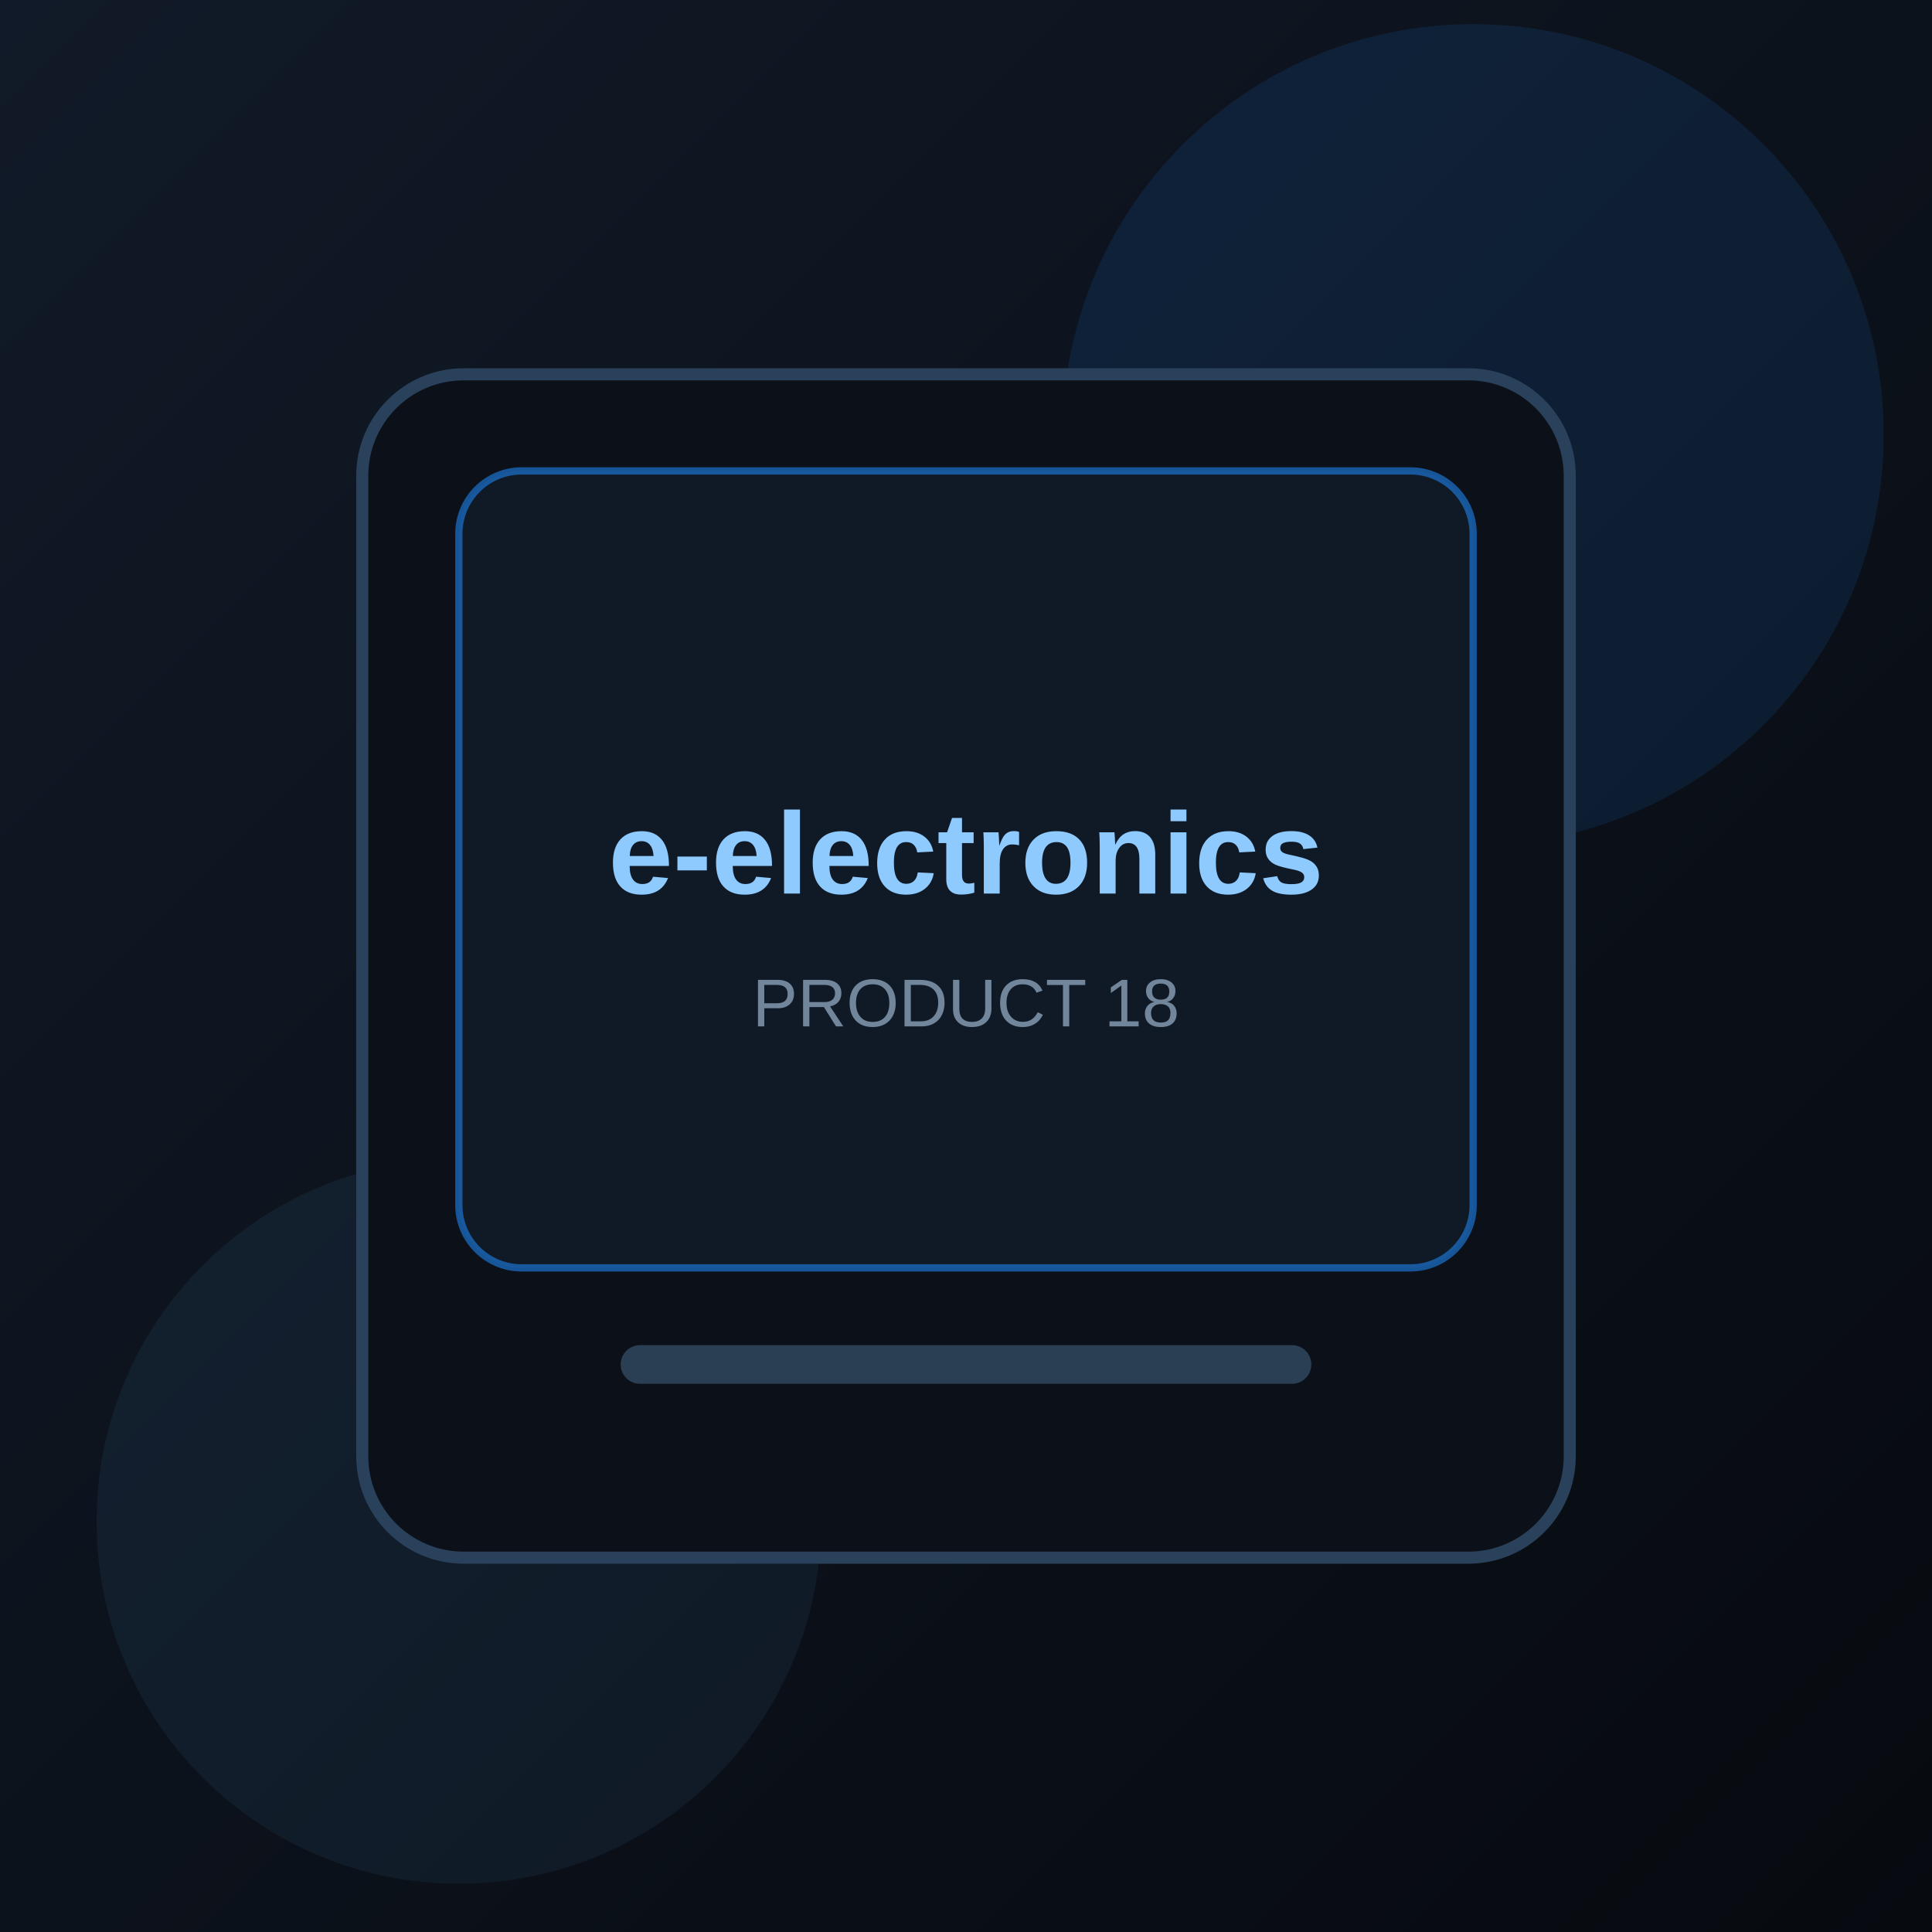
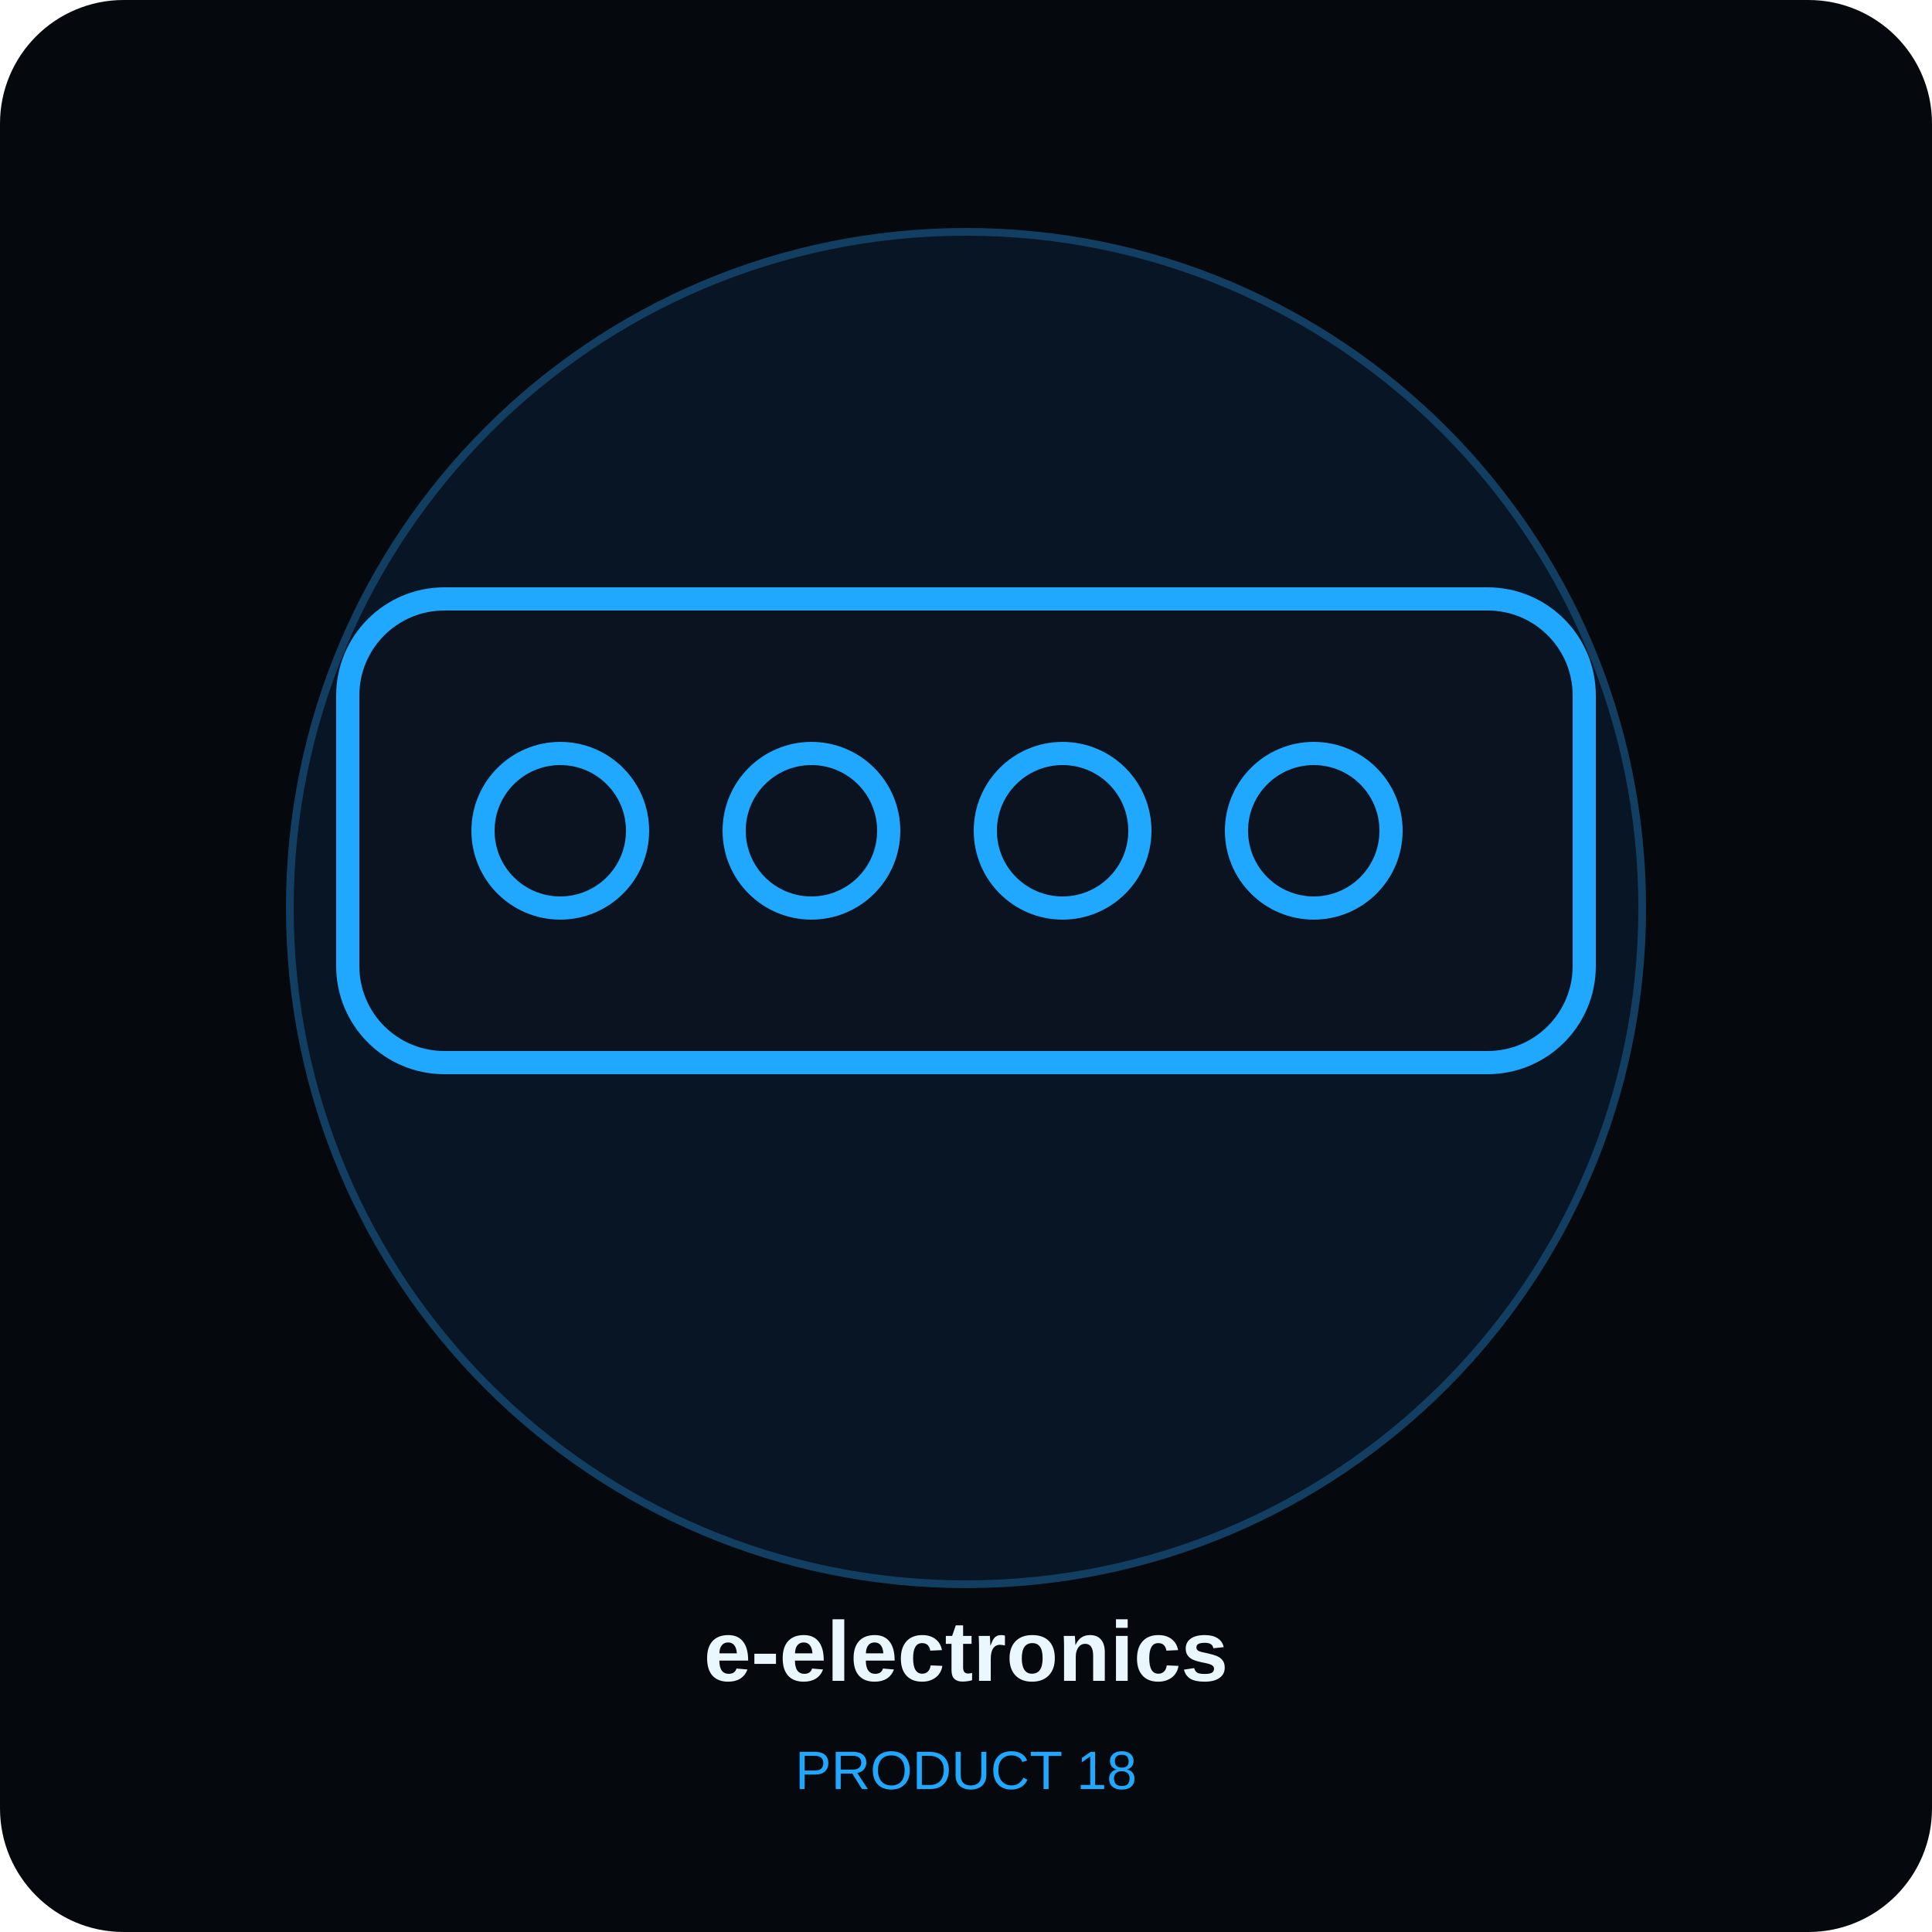
- <svg xmlns="http://www.w3.org/2000/svg" viewBox="0 0 800 800">
-   <defs>
-     <linearGradient id="g" x1="0" y1="0" x2="1" y2="1">
-       <stop offset="0" stop-color="#111a28" />
-       <stop offset="1" stop-color="#070a0f" />
-     </linearGradient>
-   </defs>
-   <rect width="800" height="800" fill="url(#g)" />
-   <circle cx="610" cy="180" r="170" fill="#1f8cff" opacity=".11" />
-   <circle cx="190" cy="630" r="150" fill="#5db3ff" opacity=".07" />
-   <rect x="150" y="155" width="500" height="490" rx="42" fill="#0c1119" stroke="#29415b" stroke-width="5" />
-   <rect x="190" y="195" width="420" height="330" rx="26" fill="#101a26" stroke="#1f8cff" stroke-opacity=".55" stroke-width="3" />
-   <path d="M265 565h270" stroke="#2a3e54" stroke-width="16" stroke-linecap="round" />
-   <text x="400" y="370" fill="#8fcaff" font-family="Arial, sans-serif" font-size="48" text-anchor="middle" font-weight="700">e-electronics</text>
-   <text x="400" y="425" fill="#71859b" font-family="Arial, sans-serif" font-size="28" text-anchor="middle">PRODUCT 18</text>
+ <svg xmlns="http://www.w3.org/2000/svg" viewBox="0 0 500 500" role="img" aria-label="Extension Board">
+   <rect width="500" height="500" rx="32" fill="#05080d" />
+   <circle cx="250" cy="235" r="175" fill="#071525" />
+   <circle cx="250" cy="235" r="175" fill="none" stroke="#123e62" stroke-width="2" />
+   <rect fill="#0b1220" stroke="#20a8ff" stroke-width="6" stroke-linejoin="round" x="90" y="155" width="320" height="120" rx="25" />
+   <circle fill="none" stroke="#20a8ff" stroke-width="6" stroke-linecap="round" stroke-linejoin="round" cx="145" cy="215" r="20" />
+   <circle fill="none" stroke="#20a8ff" stroke-width="6" stroke-linecap="round" stroke-linejoin="round" cx="210" cy="215" r="20" />
+   <circle fill="none" stroke="#20a8ff" stroke-width="6" stroke-linecap="round" stroke-linejoin="round" cx="275" cy="215" r="20" />
+   <circle fill="none" stroke="#20a8ff" stroke-width="6" stroke-linecap="round" stroke-linejoin="round" cx="340" cy="215" r="20" />
+   <text x="250" y="435" text-anchor="middle" font-family="Arial, sans-serif" font-size="22" font-weight="700" fill="#eaf7ff">e-electronics</text>
+   <text x="250" y="463" text-anchor="middle" font-family="Arial, sans-serif" font-size="14" fill="#20a8ff">PRODUCT 18</text>
</svg>
